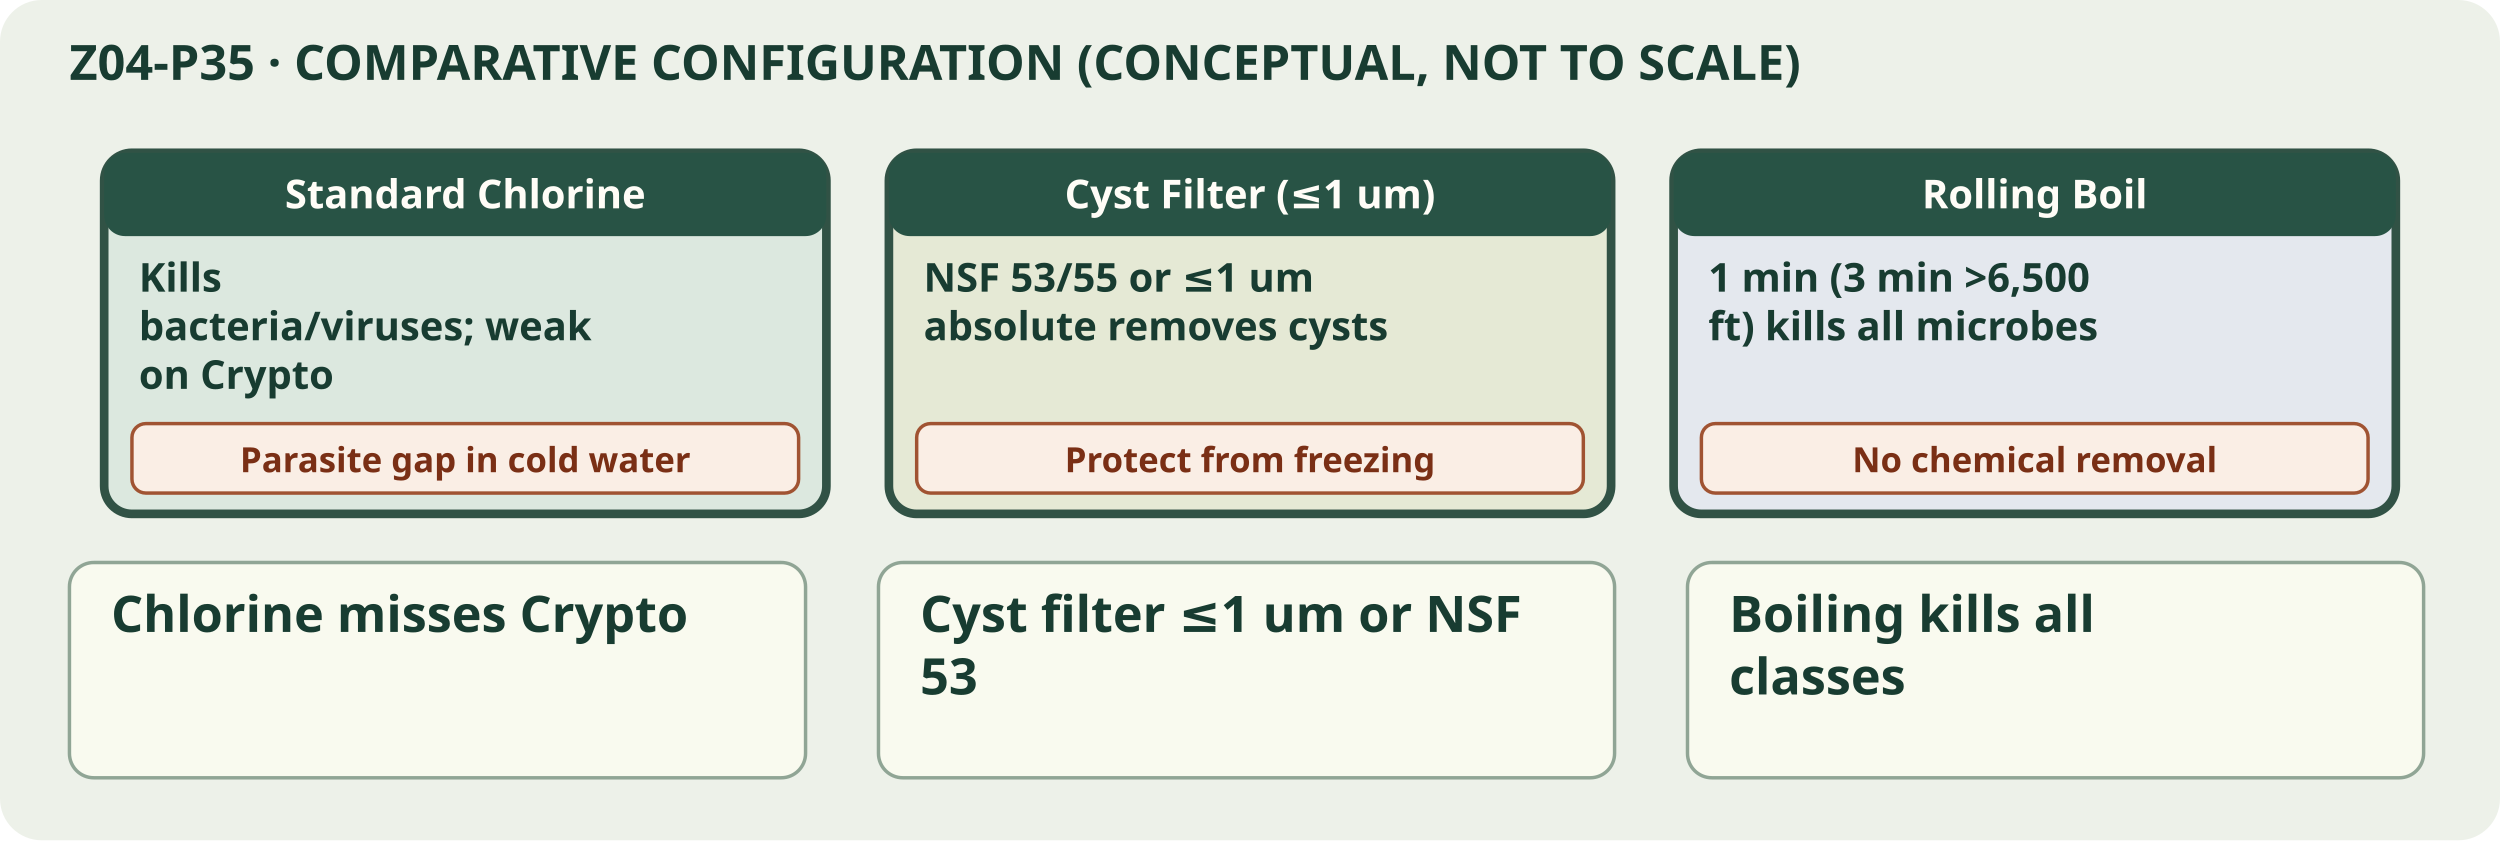
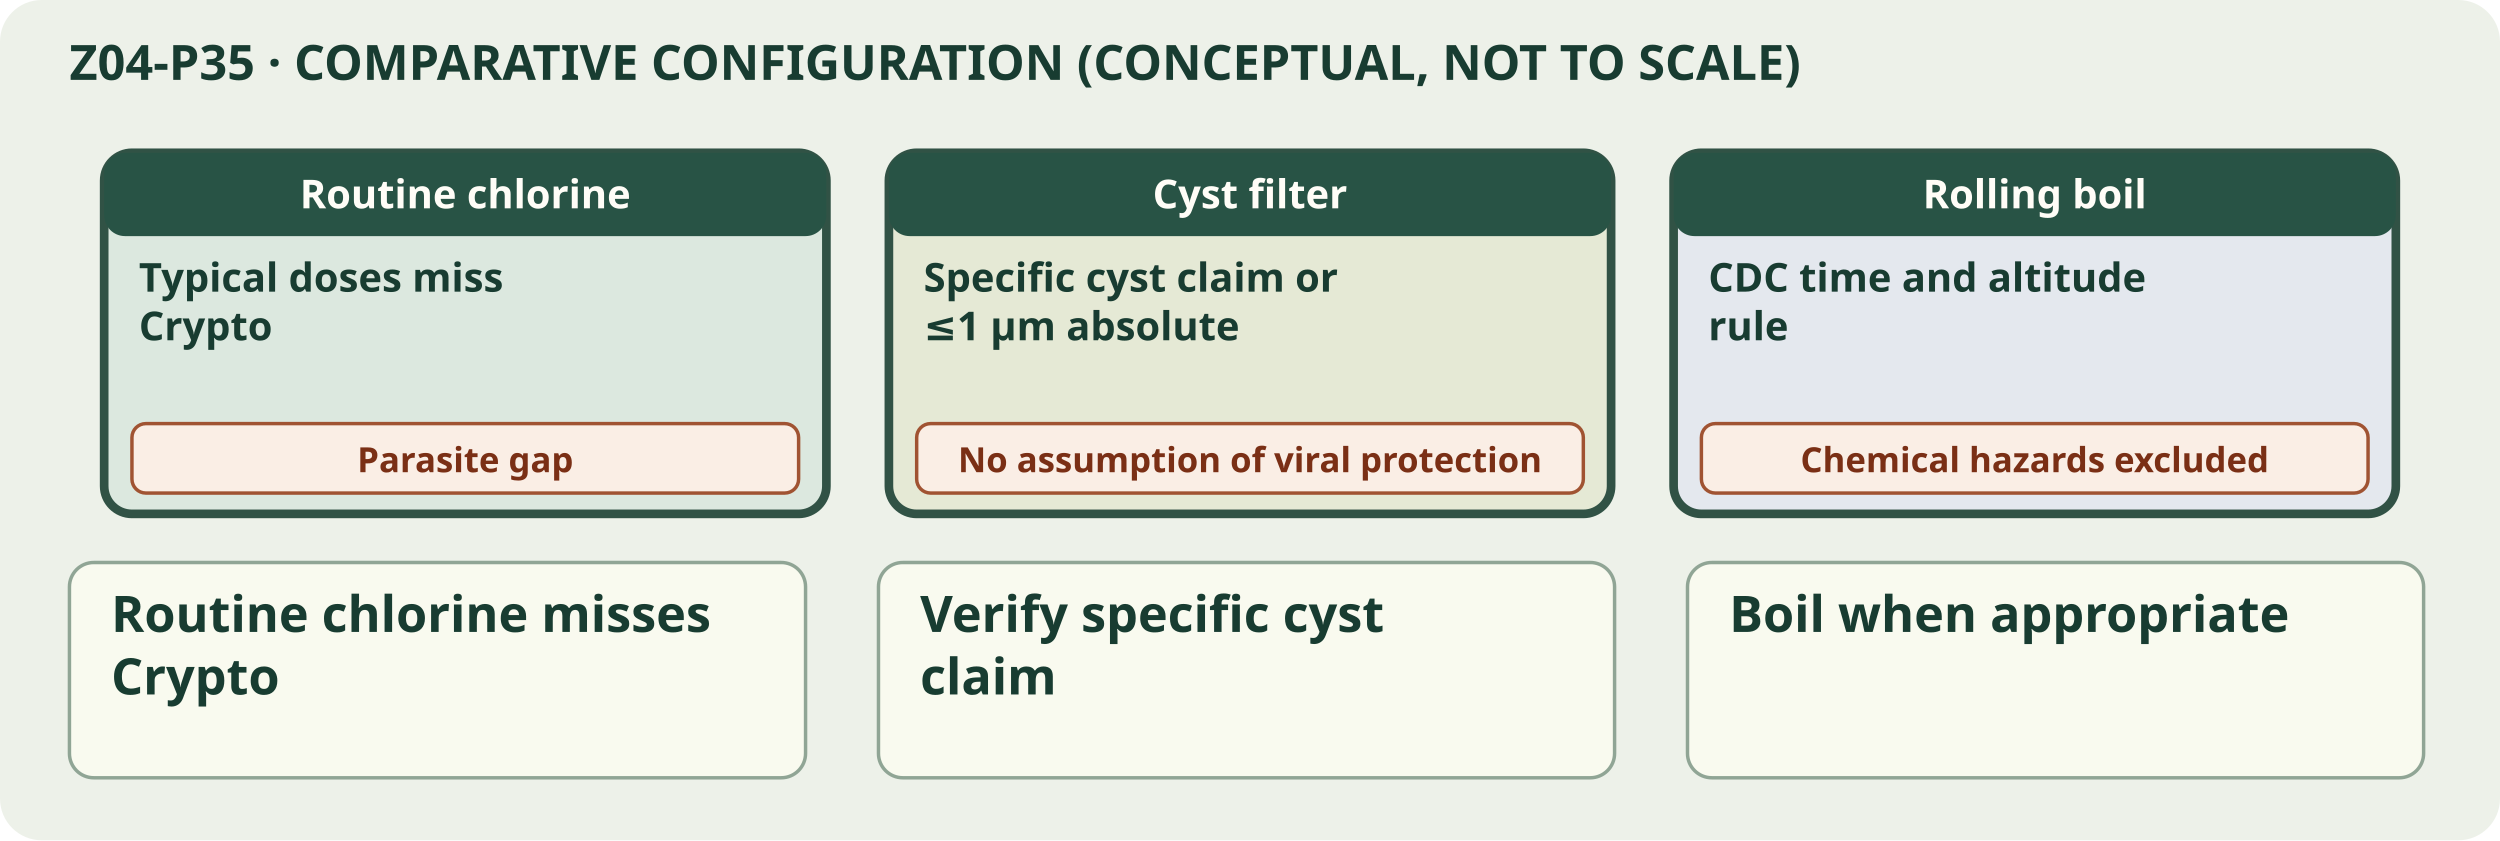
<svg xmlns="http://www.w3.org/2000/svg" viewBox="0 0 720 242" role="img" aria-labelledby="title desc">
  <defs>
    <marker id="arrow" viewBox="0 0 10 10" markerWidth="3" markerHeight="3" refX="8" refY="5" orient="auto">
      <path d="M0 0L10 5 0 10Z" fill="#285345" />
    </marker>
  </defs>
  <rect width="720" height="242" rx="12" fill="#edf1e9" />
  <g font-family="system-ui,sans-serif" font-size="14.5" font-weight="650" fill="#183c31">
    <text x="20" y="23" font-size="14" font-weight="700" fill="#183c31" text-anchor="start">Z04-P35 · COMPARATIVE CONFIGURATION (CONCEPTUAL, NOT TO SCALE)</text>
    <g id="comparison-artwork">
      <rect x="30" y="44" width="208" height="104" rx="8" fill="#dce8df" stroke="#315245" stroke-width="2.5" />
      <rect x="30" y="44" width="208" height="24" rx="6" fill="#285345" />
-       <text x="134.0" y="60" font-size="11.5" font-weight="650" fill="#fffdf7" text-anchor="middle">Standard Chlorine</text>
-       <text x="40" y="84" font-size="11.5" font-weight="600" fill="#183c31" text-anchor="start">Kills</text>
-       <text x="40" y="98" font-size="11.5" font-weight="600" fill="#183c31" text-anchor="start">bacteria/viruses; weak</text>
-       <text x="40" y="112" font-size="11.5" font-weight="600" fill="#183c31" text-anchor="start">on Crypto</text>
+       <text x="134.0" y="60" font-size="11.5" font-weight="650" fill="#fffdf7" text-anchor="middle">Routine chlorine</text>
+       <text x="40" y="84" font-size="11.5" font-weight="600" fill="#183c31" text-anchor="start">Typical doses miss</text>
+       <text x="40" y="98" font-size="11.5" font-weight="600" fill="#183c31" text-anchor="start">Crypto</text>
      <rect x="38" y="122" width="192" height="20" rx="4" fill="#faeee5" stroke="#a05332" />
-       <text x="134.0" y="136" font-size="10" font-weight="650" fill="#7a2f15" text-anchor="middle">Parasite gap in cold water</text>
+       <text x="134.0" y="136" font-size="10" font-weight="650" fill="#7a2f15" text-anchor="middle">Parasite gap</text>
      <rect x="256" y="44" width="208" height="104" rx="8" fill="#e5e9d5" stroke="#315245" stroke-width="2.5" />
      <rect x="256" y="44" width="208" height="24" rx="6" fill="#285345" />
-       <text x="360.0" y="60" font-size="11.5" font-weight="650" fill="#fffdf7" text-anchor="middle">Cyst Filter (≤1 um)</text>
-       <text x="266" y="84" font-size="11.5" font-weight="600" fill="#183c31" text-anchor="start">NSF 53/55 or ≤1 um</text>
-       <text x="266" y="98" font-size="11.5" font-weight="600" fill="#183c31" text-anchor="start">absolute removes cysts</text>
+       <text x="360.0" y="60" font-size="11.5" font-weight="650" fill="#fffdf7" text-anchor="middle">Cyst filter</text>
+       <text x="266" y="84" font-size="11.5" font-weight="600" fill="#183c31" text-anchor="start">Specific cyst claim or</text>
+       <text x="266" y="98" font-size="11.5" font-weight="600" fill="#183c31" text-anchor="start">≤1 μm absolute</text>
      <rect x="264" y="122" width="192" height="20" rx="4" fill="#faeee5" stroke="#a05332" />
-       <text x="360.0" y="136" font-size="10" font-weight="650" fill="#7a2f15" text-anchor="middle">Protect from freezing</text>
+       <text x="360.0" y="136" font-size="10" font-weight="650" fill="#7a2f15" text-anchor="middle">No assumption of viral protection</text>
      <rect x="482" y="44" width="208" height="104" rx="8" fill="#e4e8ee" stroke="#315245" stroke-width="2.5" />
      <rect x="482" y="44" width="208" height="24" rx="6" fill="#285345" />
-       <text x="586.0" y="60" font-size="11.5" font-weight="650" fill="#fffdf7" text-anchor="middle">Rolling Boil</text>
-       <text x="492" y="84" font-size="11.5" font-weight="600" fill="#183c31" text-anchor="start">1 min (3 min &gt;6,500</text>
-       <text x="492" y="98" font-size="11.5" font-weight="600" fill="#183c31" text-anchor="start">ft) kills all microbes</text>
+       <text x="586.0" y="60" font-size="11.5" font-weight="650" fill="#fffdf7" text-anchor="middle">Rolling boil</text>
+       <text x="492" y="84" font-size="11.5" font-weight="600" fill="#183c31" text-anchor="start">CDC time and altitude</text>
+       <text x="492" y="98" font-size="11.5" font-weight="600" fill="#183c31" text-anchor="start">rule</text>
      <rect x="490" y="122" width="192" height="20" rx="4" fill="#faeee5" stroke="#a05332" />
-       <text x="586.0" y="136" font-size="10" font-weight="650" fill="#7a2f15" text-anchor="middle">No chemical removal</text>
+       <text x="586.0" y="136" font-size="10" font-weight="650" fill="#7a2f15" text-anchor="middle">Chemical hazards excluded</text>
    </g>
    <g id="stage-panels">
      <rect x="20" y="162" width="212" height="62" rx="7" fill="#f9faef" stroke="#90a595" />
-       <text x="32" y="182" font-size="14.5" font-weight="650" fill="#183c31" text-anchor="start">Chlorine misses Crypto</text>
+       <text x="32" y="182" font-size="14.5" font-weight="650" fill="#183c31" text-anchor="start">Routine chlorine misses</text>
+       <text x="32" y="200" font-size="14.5" font-weight="650" fill="#183c31" text-anchor="start">Crypto</text>
      <rect x="253" y="162" width="212" height="62" rx="7" fill="#f9faef" stroke="#90a595" />
-       <text x="265" y="182" font-size="14.5" font-weight="650" fill="#183c31" text-anchor="start">Cyst filter ≤1 um or NSF</text>
-       <text x="265" y="200" font-size="14.5" font-weight="650" fill="#183c31" text-anchor="start">53</text>
+       <text x="265" y="182" font-size="14.5" font-weight="650" fill="#183c31" text-anchor="start">Verify specific cyst</text>
+       <text x="265" y="200" font-size="14.5" font-weight="650" fill="#183c31" text-anchor="start">claim</text>
      <rect x="486" y="162" width="212" height="62" rx="7" fill="#f9faef" stroke="#90a595" />
-       <text x="498" y="182" font-size="14.5" font-weight="650" fill="#183c31" text-anchor="start">Boiling kills all</text>
-       <text x="498" y="200" font-size="14.5" font-weight="650" fill="#183c31" text-anchor="start">classes</text>
+       <text x="498" y="182" font-size="14.5" font-weight="650" fill="#183c31" text-anchor="start">Boil when appropriate</text>
    </g>
  </g>
</svg>
